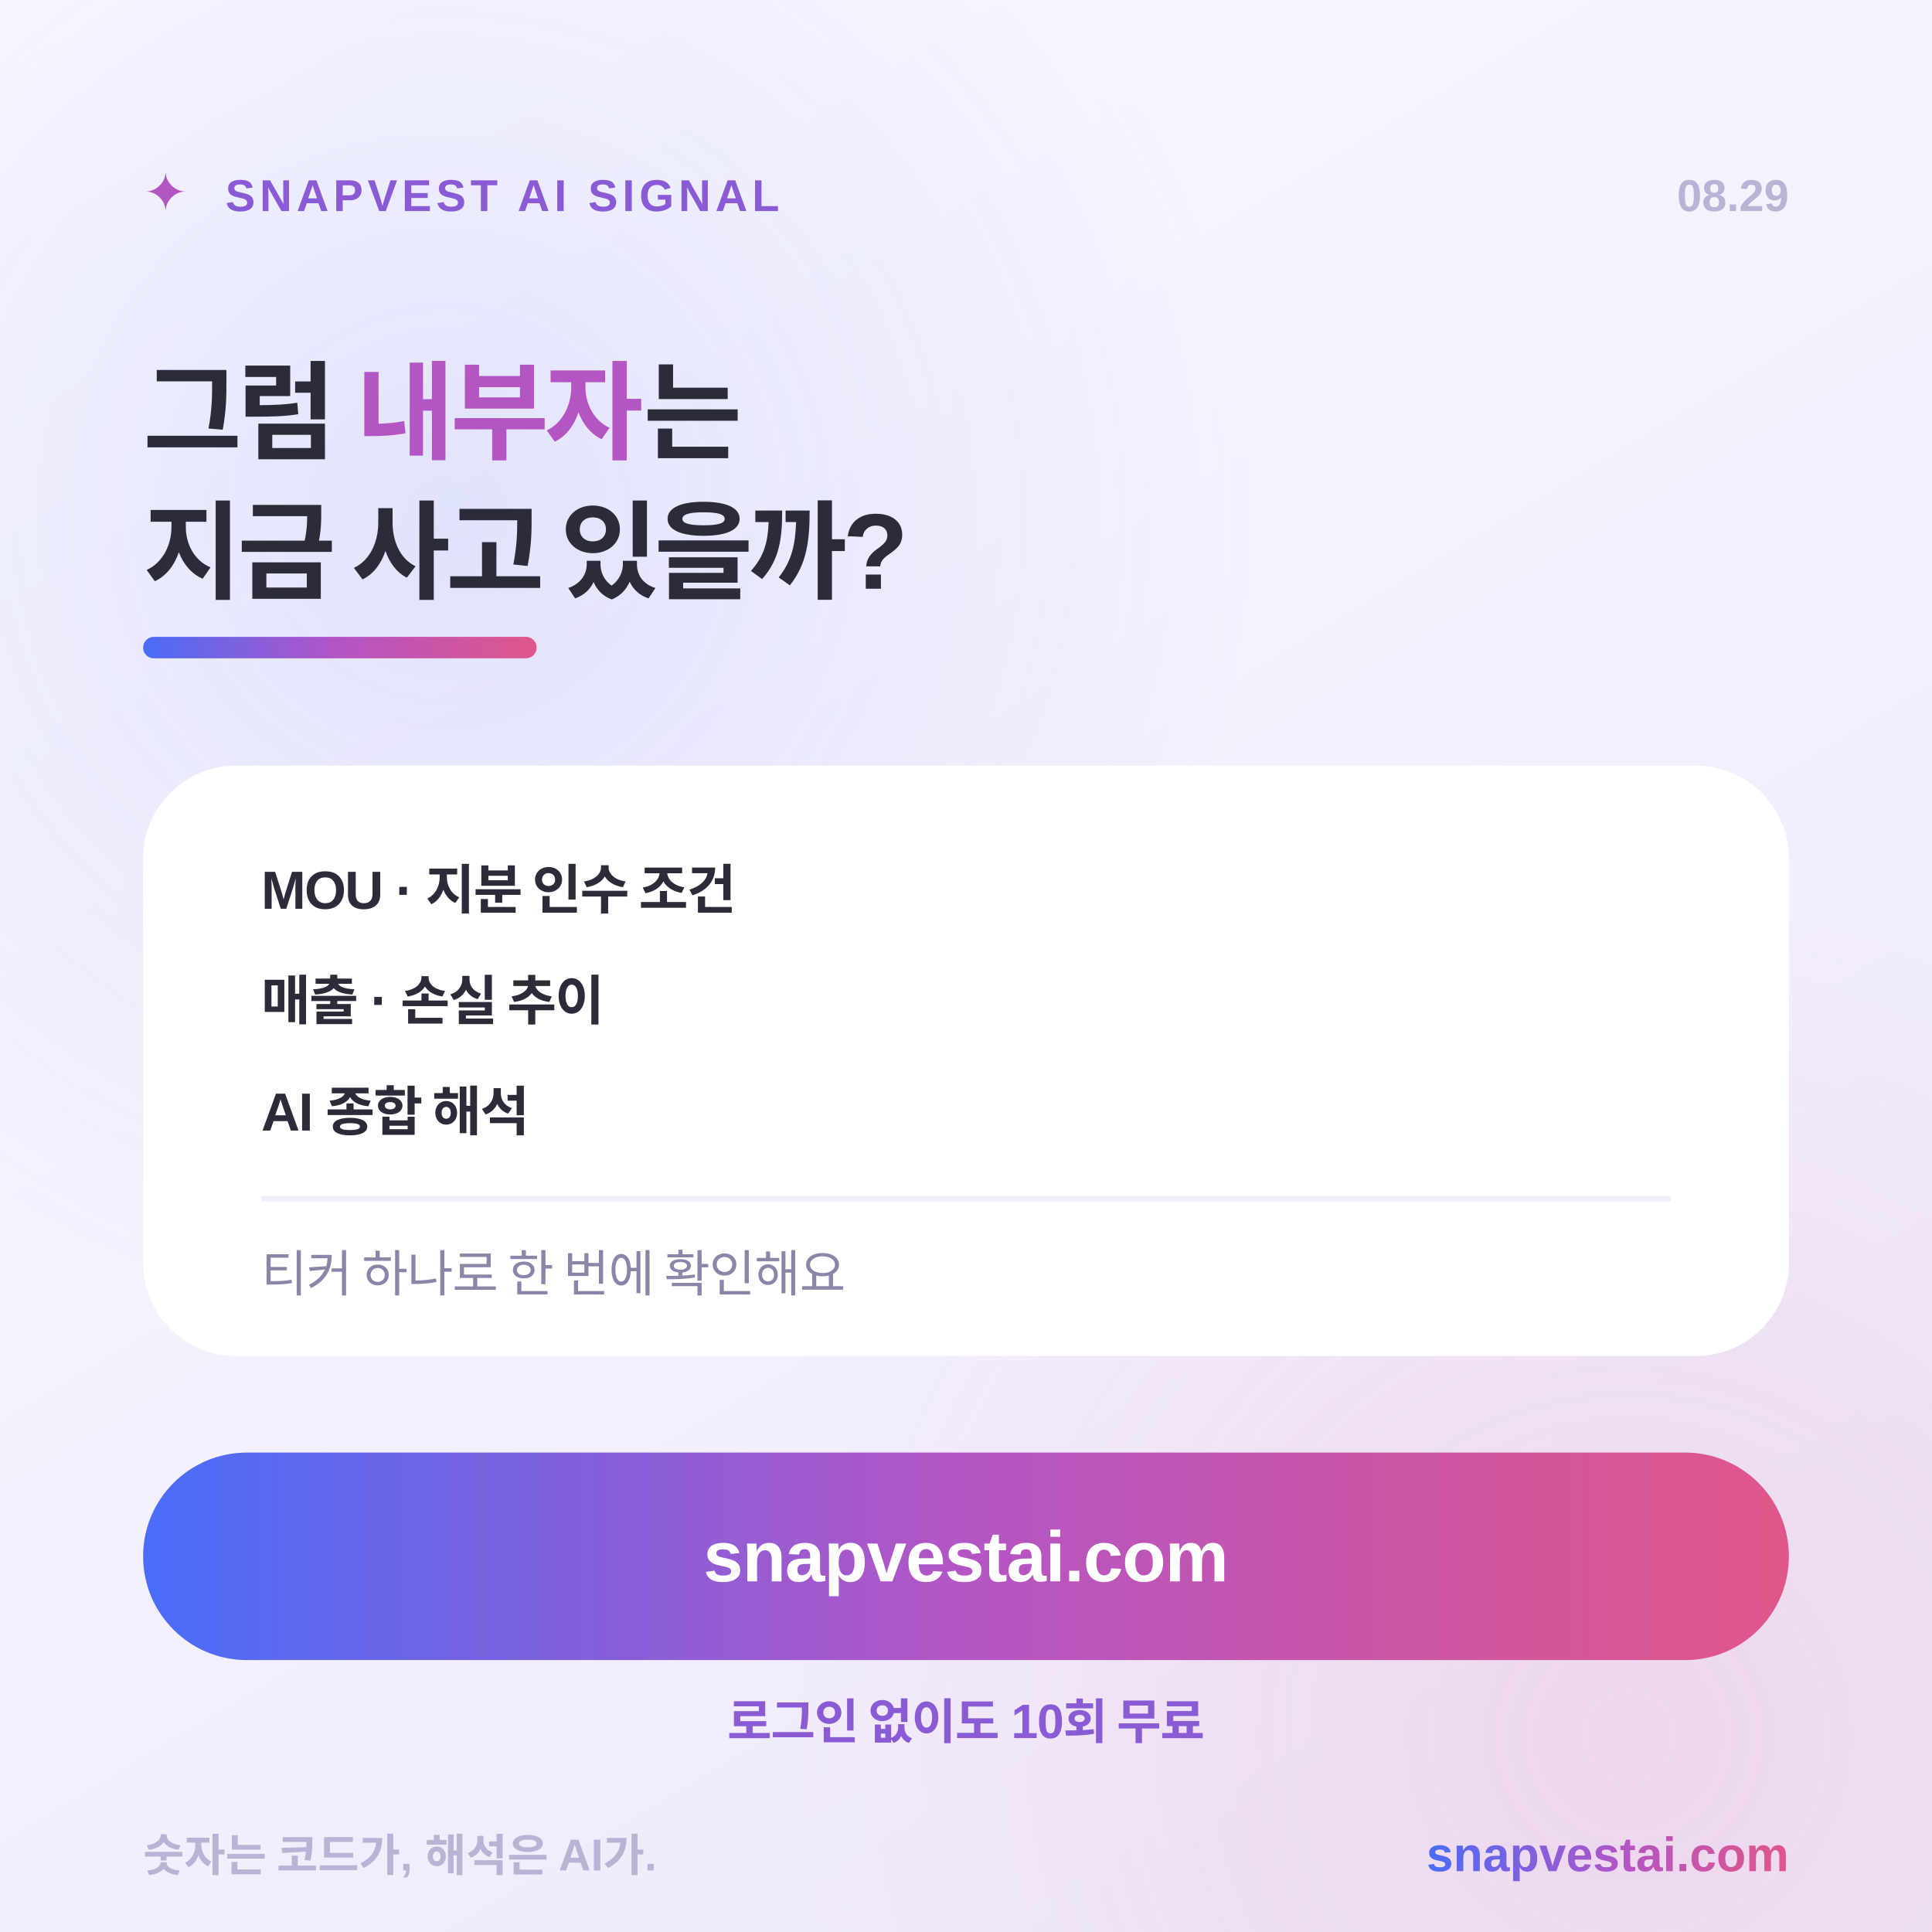
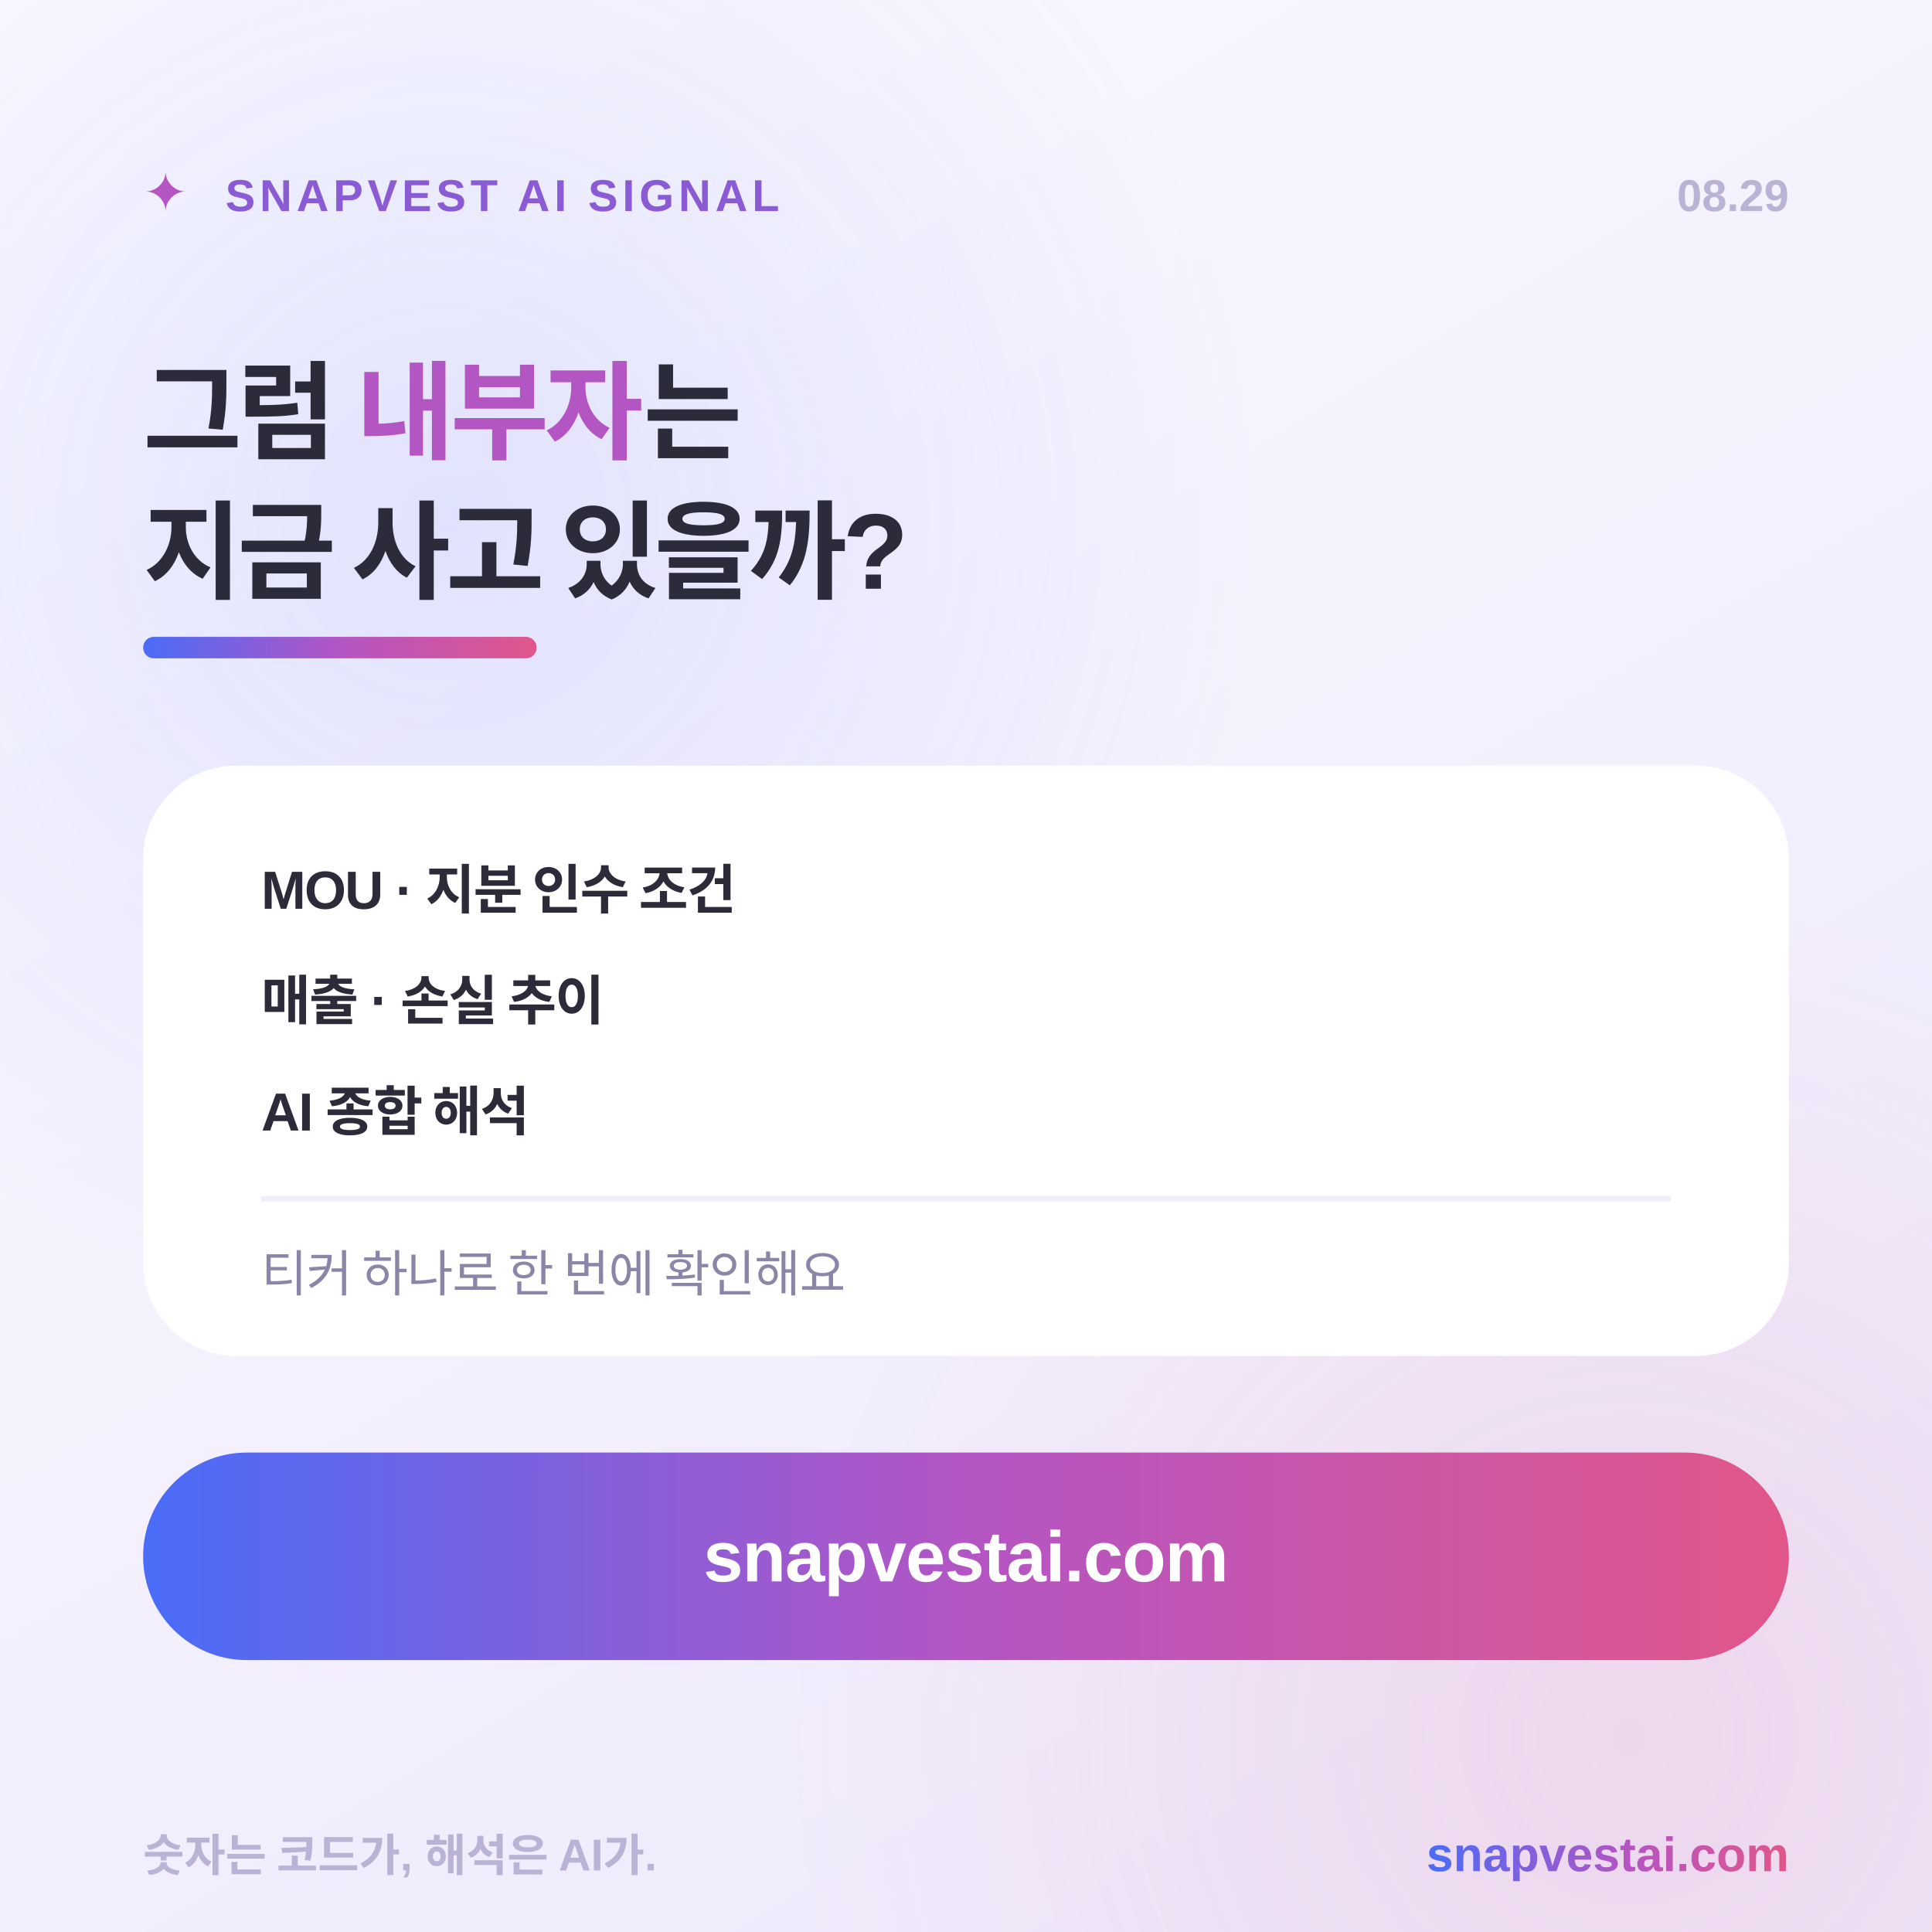
<svg xmlns="http://www.w3.org/2000/svg" width="1080" height="1080" viewBox="0 0 1080 1080" role="img">
  <defs>
    <linearGradient id="bg" x1="0" y1="0" x2="0.6" y2="1">
      <stop offset="0" stop-color="#FBF9FF" />
      <stop offset="1" stop-color="#EFEAFC" />
    </linearGradient>
    <linearGradient id="line" x1="0" y1="0" x2="1" y2="0">
      <stop offset="0" stop-color="#4A6CF7" />
      <stop offset="0.5" stop-color="#B455C4" />
      <stop offset="1" stop-color="#E0568A" />
    </linearGradient>
    <linearGradient id="dom" x1="0" y1="0" x2="1" y2="0">
      <stop offset="0" stop-color="#4A6CF7" />
      <stop offset="0.55" stop-color="#B455C4" />
      <stop offset="1" stop-color="#E0568A" />
    </linearGradient>
    <radialGradient id="m1" cx="0.5" cy="0.5" r="0.5">
      <stop offset="0" stop-color="#4A6CF7" stop-opacity="0.13" />
      <stop offset="1" stop-color="#4A6CF7" stop-opacity="0" />
    </radialGradient>
    <radialGradient id="m2" cx="0.5" cy="0.5" r="0.5">
      <stop offset="0" stop-color="#E0568A" stop-opacity="0.13" />
      <stop offset="1" stop-color="#E0568A" stop-opacity="0" />
    </radialGradient>
  </defs>
  <rect width="1080" height="1080" fill="url(#bg)" />
  <rect x="-200" y="-160" width="900" height="900" fill="url(#m1)" />
  <rect x="440" y="500" width="940" height="940" fill="url(#m2)" />
  <g font-family="Pretendard, Poppins, Arial, sans-serif">
    <text x="80" y="118" font-size="30" fill="#B455C4">✦</text>
    <text x="126" y="118" font-size="25" font-weight="700" letter-spacing="2.5" fill="#8B5BD6">SNAPVEST AI SIGNAL</text>
    <text x="1000" y="118" text-anchor="end" font-size="25" font-weight="600" fill="#B9B3D6">08.29</text>
    <text x="80" y="252" font-size="60" font-weight="700" letter-spacing="-2.5" fill="#2B2B3A">그럼 <tspan fill="#B455C4">내부자</tspan>는</text>
    <text x="80" y="330" font-size="60" font-weight="700" letter-spacing="-2.5" fill="#2B2B3A">지금 사고 있을까?</text>
    <rect x="80" y="356" width="220" height="12" rx="6" fill="url(#line)" />
    <rect x="80" y="428" width="920" height="330" rx="52" fill="#FFFFFF" />
    <text x="146" y="508" font-size="30" font-weight="700" letter-spacing="-0.8" fill="#2B2B3A">MOU · 지분 인수 조건</text>
    <text x="146" y="570" font-size="30" font-weight="700" letter-spacing="-0.8" fill="#2B2B3A">매출 · 손실 추이</text>
    <text x="146" y="632" font-size="30" font-weight="700" letter-spacing="-0.8" fill="#2B2B3A">AI 종합 해석</text>
    <line x1="146" y1="670" x2="934" y2="670" stroke="#F1EDFA" stroke-width="3" />
    <text x="146" y="722" font-size="28" font-weight="500" letter-spacing="-0.5" fill="#8B85A8">티커 하나로 한 번에 확인해요</text>
    <rect x="80" y="812" width="920" height="116" rx="58" fill="url(#line)" />
    <text x="540" y="884" text-anchor="middle" font-size="40" font-weight="700" letter-spacing="-0.5" fill="#FFFFFF">snapvestai.com</text>
-     <text x="540" y="972" text-anchor="middle" font-size="27" font-weight="600" letter-spacing="-0.5" fill="#8B5BD6">로그인 없이도 10회 무료</text>
    <text x="80" y="1046" font-size="25" font-weight="600" fill="#B9B3D6">숫자는 코드가, 해석은 AI가.</text>
    <text x="1000" y="1046" text-anchor="end" font-size="27" font-weight="700" fill="url(#dom)">snapvestai.com</text>
  </g>
</svg>
